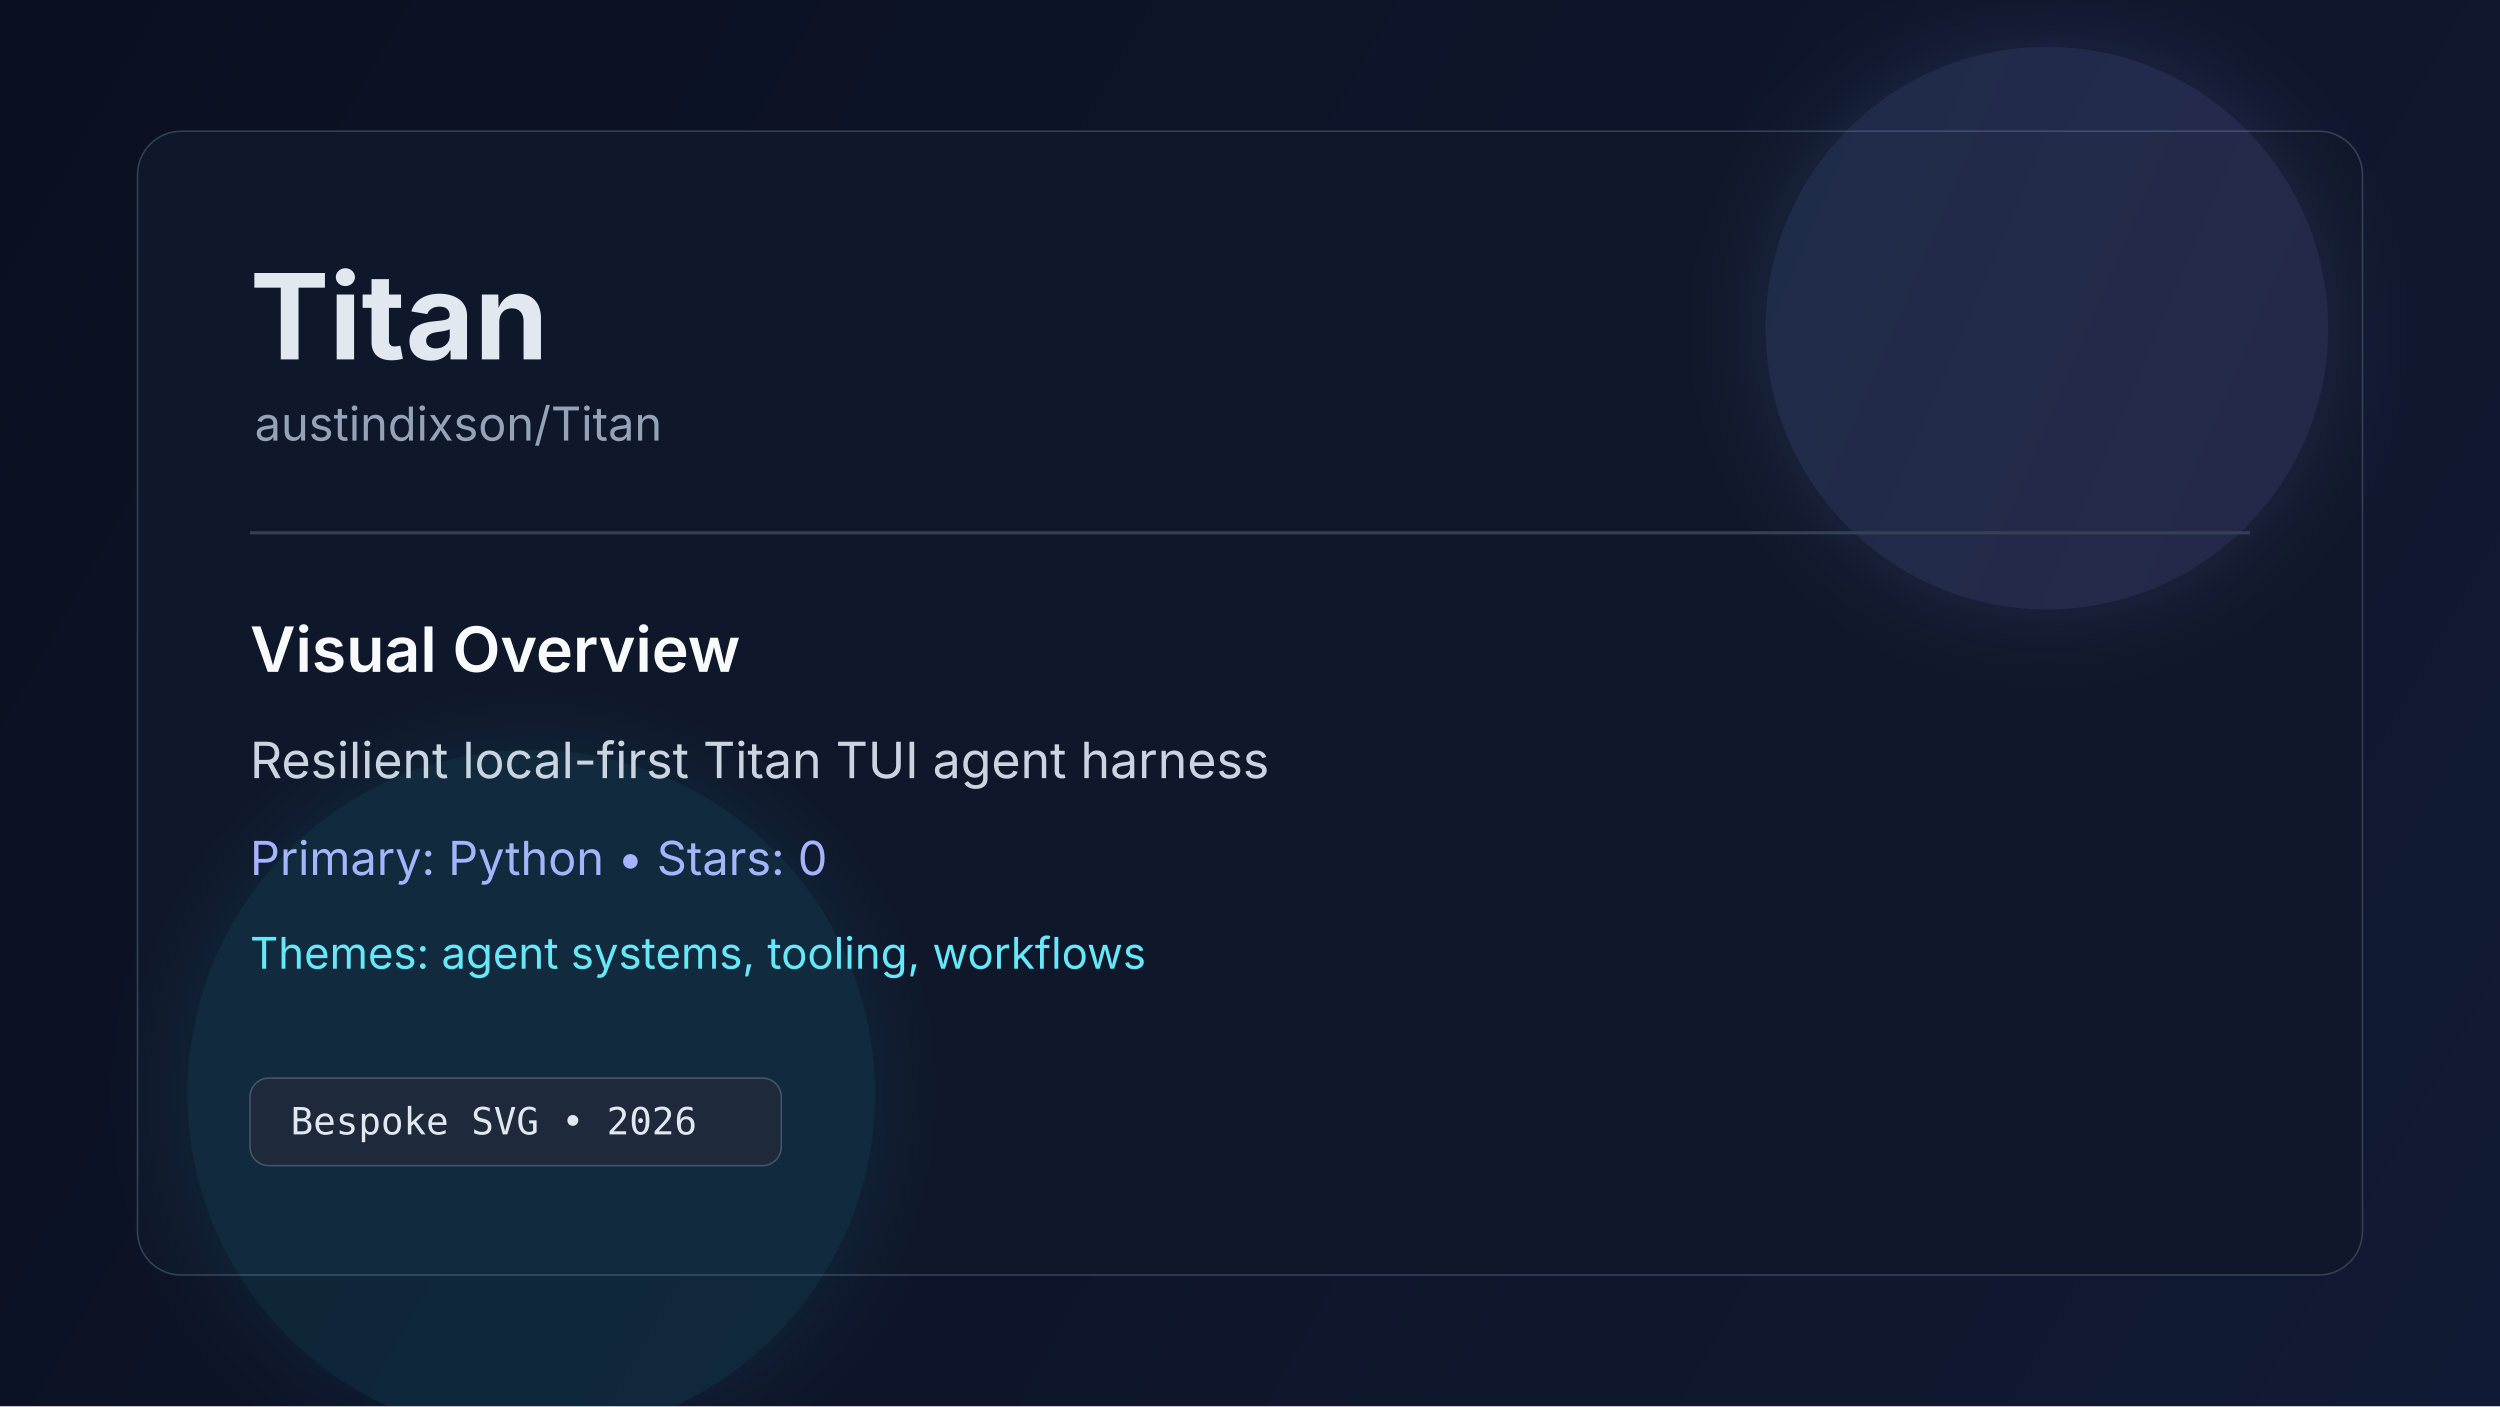
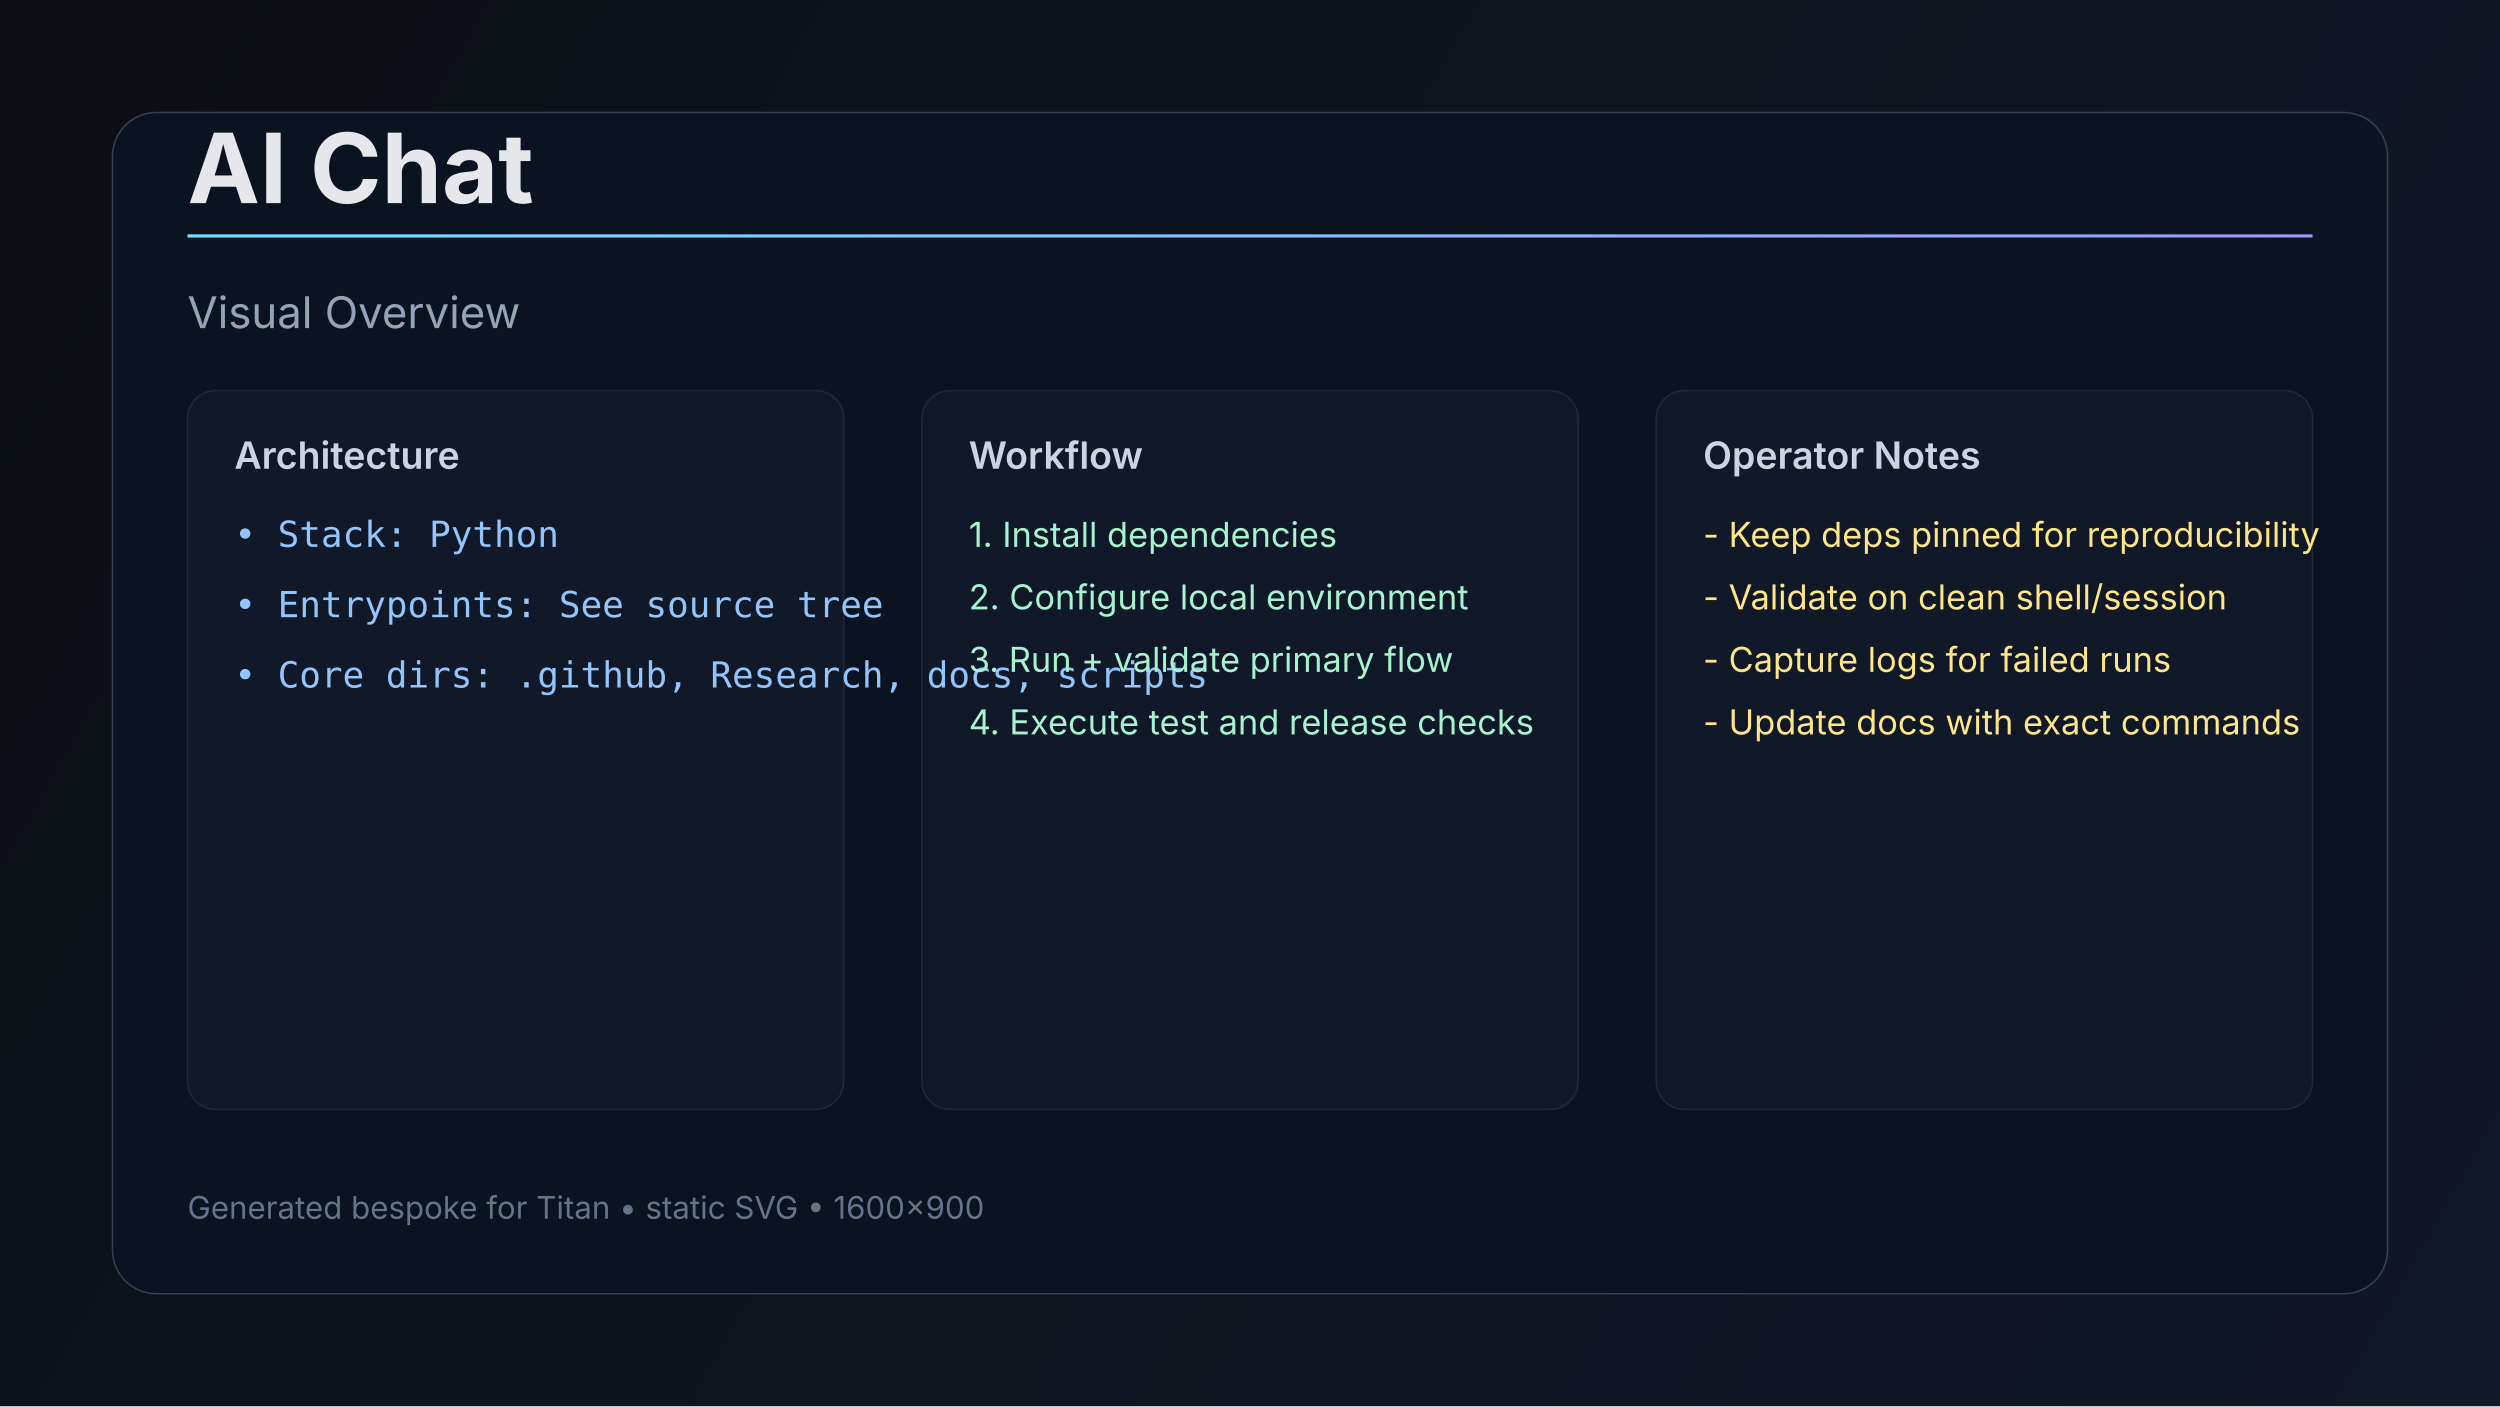
- <svg xmlns="http://www.w3.org/2000/svg" width="1600" height="900" viewBox="0 0 1600 900" fill="none" role="img" aria-label="Titan visual overview">
+ <svg xmlns="http://www.w3.org/2000/svg" width="1600" height="900" viewBox="0 0 1600 900" role="img" aria-label="Titan visual overview">
  <defs>
    <linearGradient id="bg" x1="0" y1="0" x2="1600" y2="900" gradientUnits="userSpaceOnUse">
-       <stop stop-color="#0B1020" />
-       <stop offset="1" stop-color="#111A34" />
+       <stop stop-color="#0B0E14" />
+       <stop offset="1" stop-color="#111827" />
    </linearGradient>
-     <linearGradient id="accent" x1="260" y1="220" x2="1340" y2="680" gradientUnits="userSpaceOnUse">
-       <stop stop-color="#22D3EE" />
+     <linearGradient id="line" x1="120" y1="140" x2="1480" y2="760" gradientUnits="userSpaceOnUse">
+       <stop stop-color="#6EE7FF" />
      <stop offset="1" stop-color="#A78BFA" />
    </linearGradient>
-     <filter id="glow" x="-50%" y="-50%" width="200%" height="200%">
-       <feGaussianBlur stdDeviation="28" result="blur" />
-       <feMerge>
-         <feMergeNode in="blur" />
-         <feMergeNode in="SourceGraphic" />
-       </feMerge>
-     </filter>
  </defs>
  <rect width="1600" height="900" fill="url(#bg)" />
-   <rect x="88" y="84" width="1424" height="732" rx="28" fill="#0F172A" stroke="#334155" />
-   <circle cx="1310" cy="210" r="180" fill="url(#accent)" opacity="0.15" filter="url(#glow)" />
-   <circle cx="340" cy="700" r="220" fill="#22D3EE" opacity="0.10" filter="url(#glow)" />
-   <text x="160" y="230" fill="#E2E8F0" font-family="Inter, Segoe UI, Arial" font-size="76" font-weight="700">Titan</text>
-   <text x="163" y="282" fill="#94A3B8" font-family="Inter, Segoe UI, Arial" font-size="30">austindixson/Titan</text>
-   <rect x="160" y="340" width="1280" height="2" fill="#334155" />
-   <text x="160" y="430" fill="#F8FAFC" font-family="Inter, Segoe UI, Arial" font-size="40" font-weight="600">Visual Overview</text>
-   <text x="160" y="498" fill="#CBD5E1" font-family="Inter, Segoe UI, Arial" font-size="32">Resilient local-first Titan TUI agent harness</text>
-   <text x="160" y="560" fill="#A5B4FC" font-family="Inter, Segoe UI, Arial" font-size="30">Primary: Python   •   Stars: 0</text>
-   <text x="160" y="620" fill="#67E8F9" font-family="Inter, Segoe UI, Arial" font-size="28">Themes: agent systems, tooling, workflows</text>
-   <rect x="160" y="690" width="340" height="56" rx="12" fill="#1E293B" stroke="#475569" />
-   <text x="186" y="726" fill="#E2E8F0" font-family="JetBrains Mono, Menlo, monospace" font-size="24">Bespoke SVG • 2026</text>
+   <rect x="72" y="72" width="1456" height="756" rx="28" fill="#0B1220" stroke="#334155" />
+   <rect x="120" y="150" width="1360" height="2" fill="url(#line)" />
+   <text x="120" y="130" fill="#E5E7EB" font-size="62" font-family="Inter, Segoe UI, Arial" font-weight="700">AI Chat</text>
+   <text x="120" y="210" fill="#94A3B8" font-size="28" font-family="Inter, Segoe UI, Arial">Visual Overview</text>
+   <rect x="120" y="250" width="420" height="460" rx="18" fill="#111827" stroke="#1F2937" />
+   <rect x="590" y="250" width="420" height="460" rx="18" fill="#111827" stroke="#1F2937" />
+   <rect x="1060" y="250" width="420" height="460" rx="18" fill="#111827" stroke="#1F2937" />
+   <text x="150" y="300" fill="#CBD5E1" font-size="24" font-family="Inter, Segoe UI, Arial" font-weight="600">Architecture</text>
+   <text x="620" y="300" fill="#CBD5E1" font-size="24" font-family="Inter, Segoe UI, Arial" font-weight="600">Workflow</text>
+   <text x="1090" y="300" fill="#CBD5E1" font-size="24" font-family="Inter, Segoe UI, Arial" font-weight="600">Operator Notes</text>
+   <text x="150" y="350" fill="#93C5FD" font-size="23" font-family="JetBrains Mono, Menlo, monospace">• Stack: Python</text>
+   <text x="150" y="395" fill="#93C5FD" font-size="23" font-family="JetBrains Mono, Menlo, monospace">• Entrypoints: See source tree</text>
+   <text x="150" y="440" fill="#93C5FD" font-size="23" font-family="JetBrains Mono, Menlo, monospace">• Core dirs: .github, Research, docs, scripts</text>
+   <text x="620" y="350" fill="#A7F3D0" font-size="22" font-family="Inter, Segoe UI, Arial">1. Install dependencies</text>
+   <text x="620" y="390" fill="#A7F3D0" font-size="22" font-family="Inter, Segoe UI, Arial">2. Configure local environment</text>
+   <text x="620" y="430" fill="#A7F3D0" font-size="22" font-family="Inter, Segoe UI, Arial">3. Run + validate primary flow</text>
+   <text x="620" y="470" fill="#A7F3D0" font-size="22" font-family="Inter, Segoe UI, Arial">4. Execute test and release checks</text>
+   <text x="1090" y="350" fill="#FDE68A" font-size="22" font-family="Inter, Segoe UI, Arial">- Keep deps pinned for reproducibility</text>
+   <text x="1090" y="390" fill="#FDE68A" font-size="22" font-family="Inter, Segoe UI, Arial">- Validate on clean shell/session</text>
+   <text x="1090" y="430" fill="#FDE68A" font-size="22" font-family="Inter, Segoe UI, Arial">- Capture logs for failed runs</text>
+   <text x="1090" y="470" fill="#FDE68A" font-size="22" font-family="Inter, Segoe UI, Arial">- Update docs with exact commands</text>
+   <text x="120" y="780" fill="#64748B" font-size="20" font-family="Inter, Segoe UI, Arial">Generated bespoke for Titan • static SVG • 1600×900</text>
</svg>
